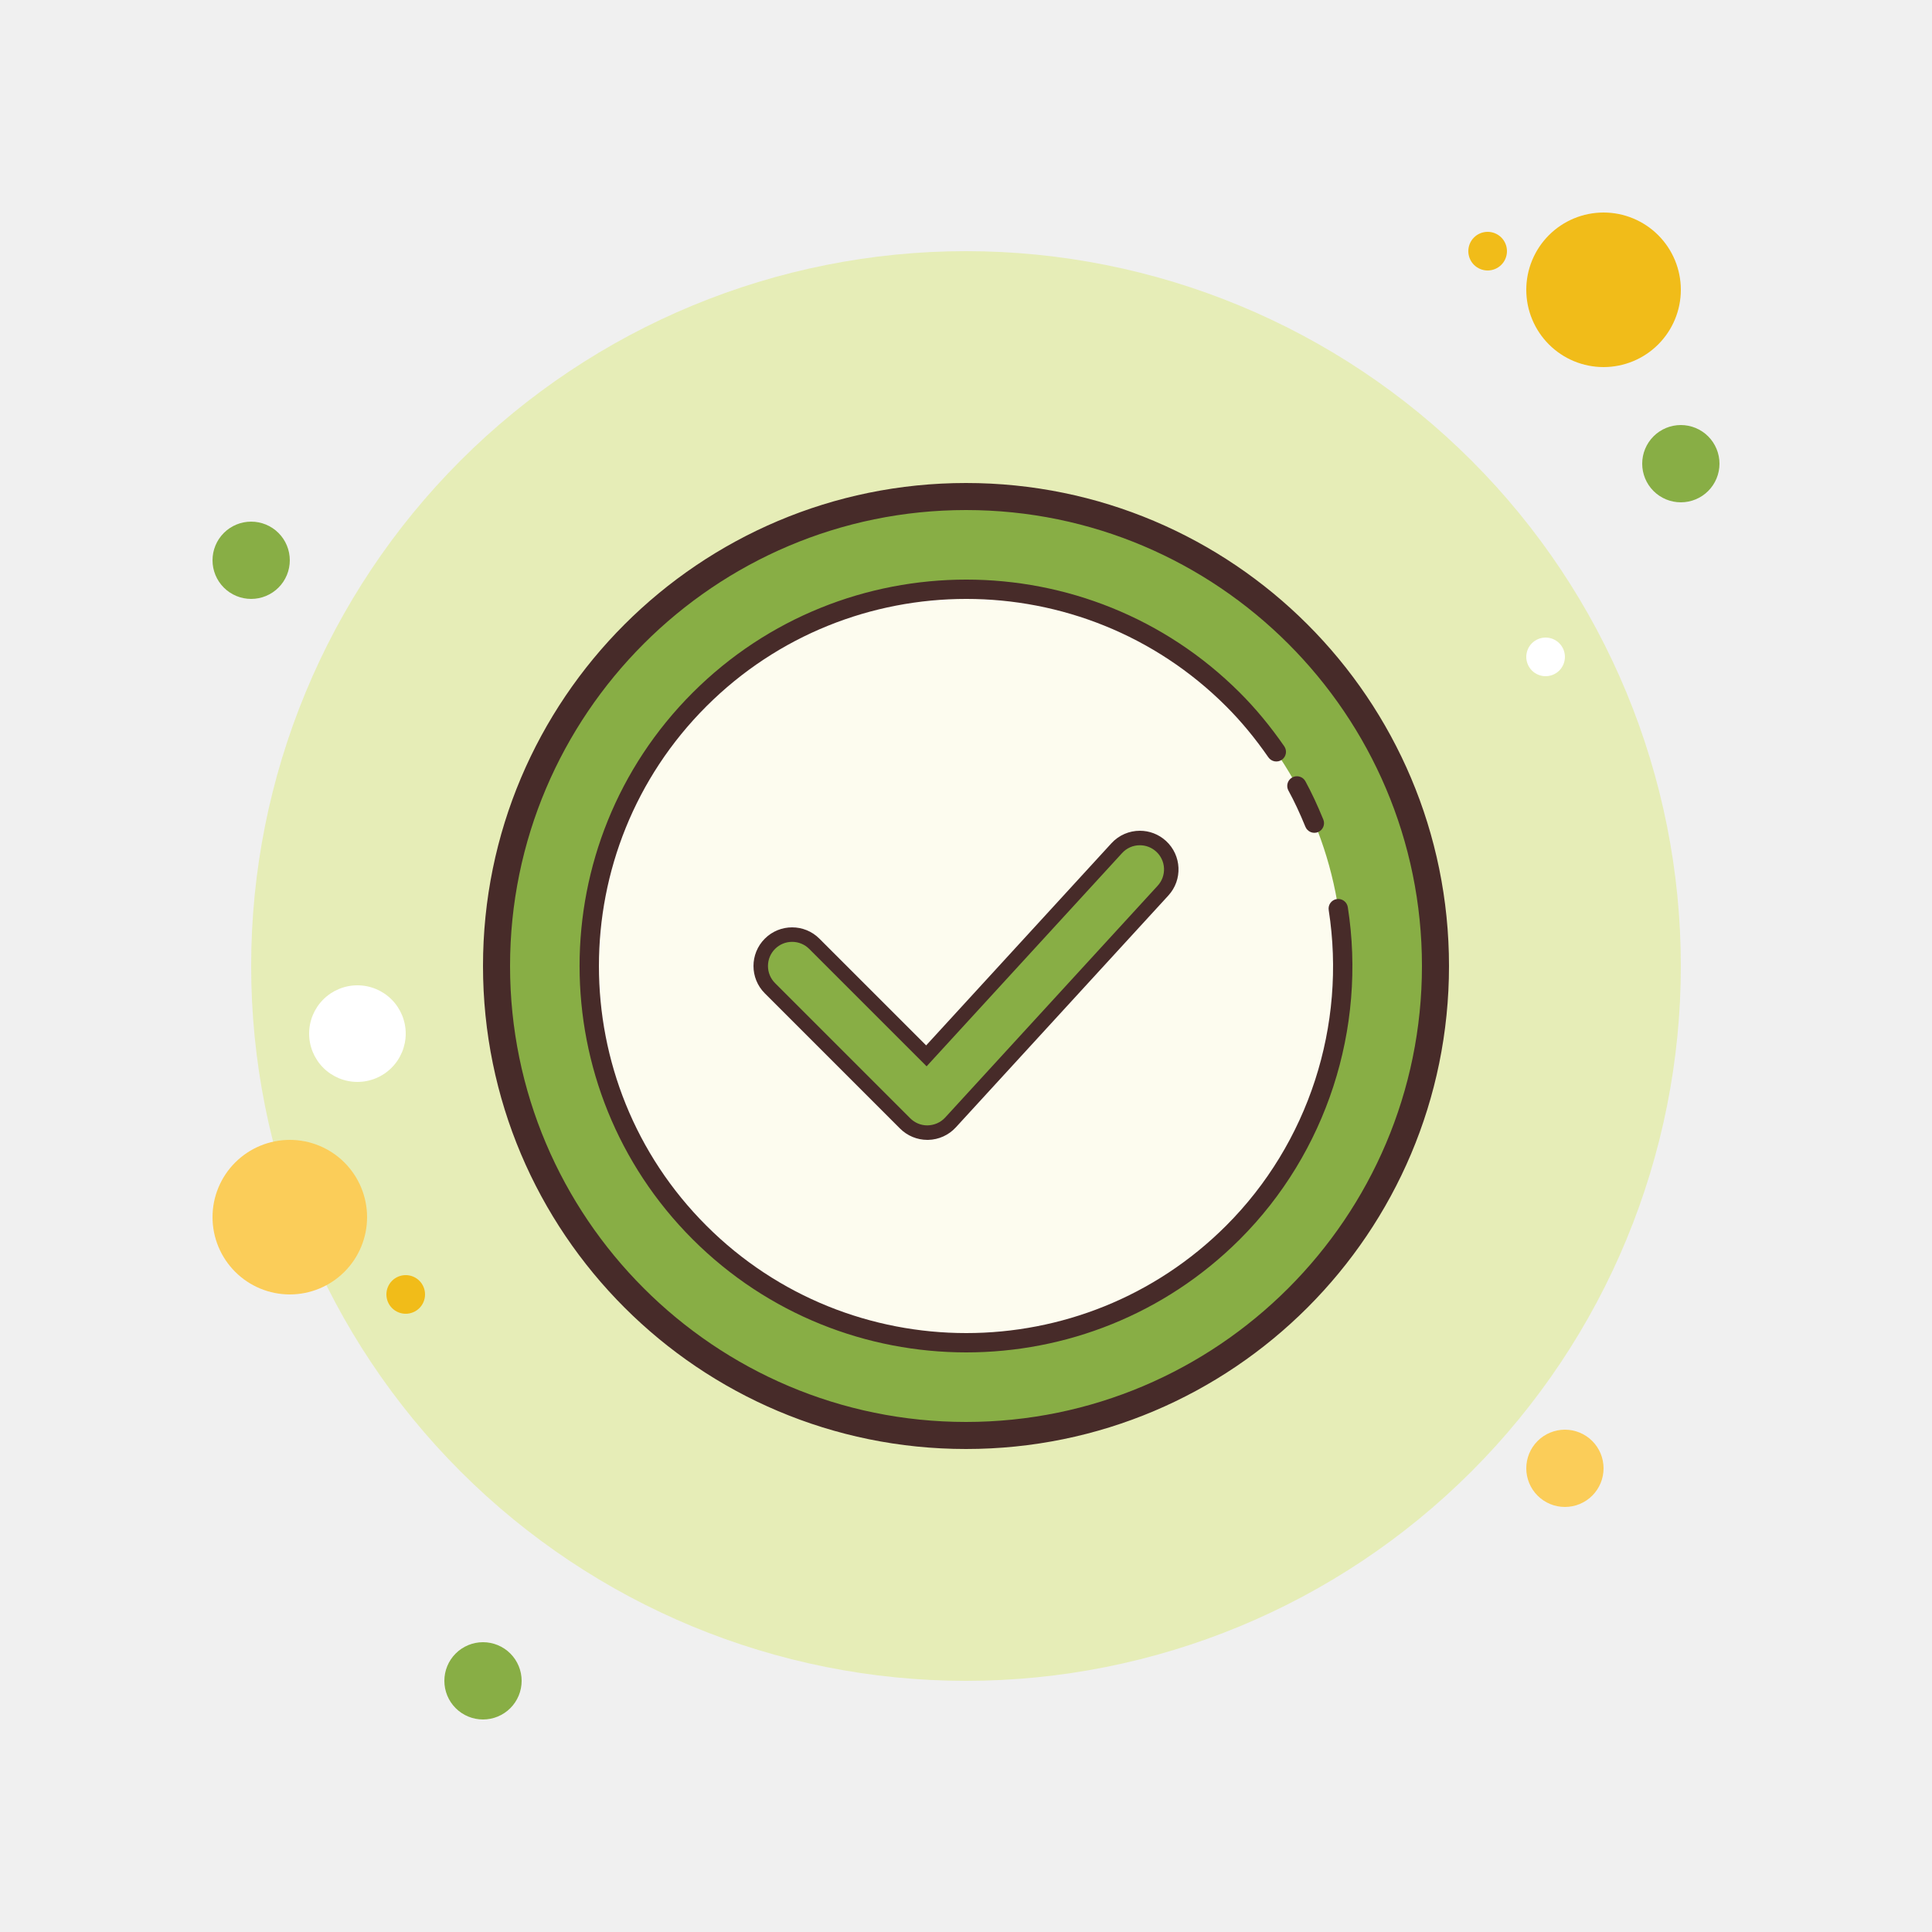
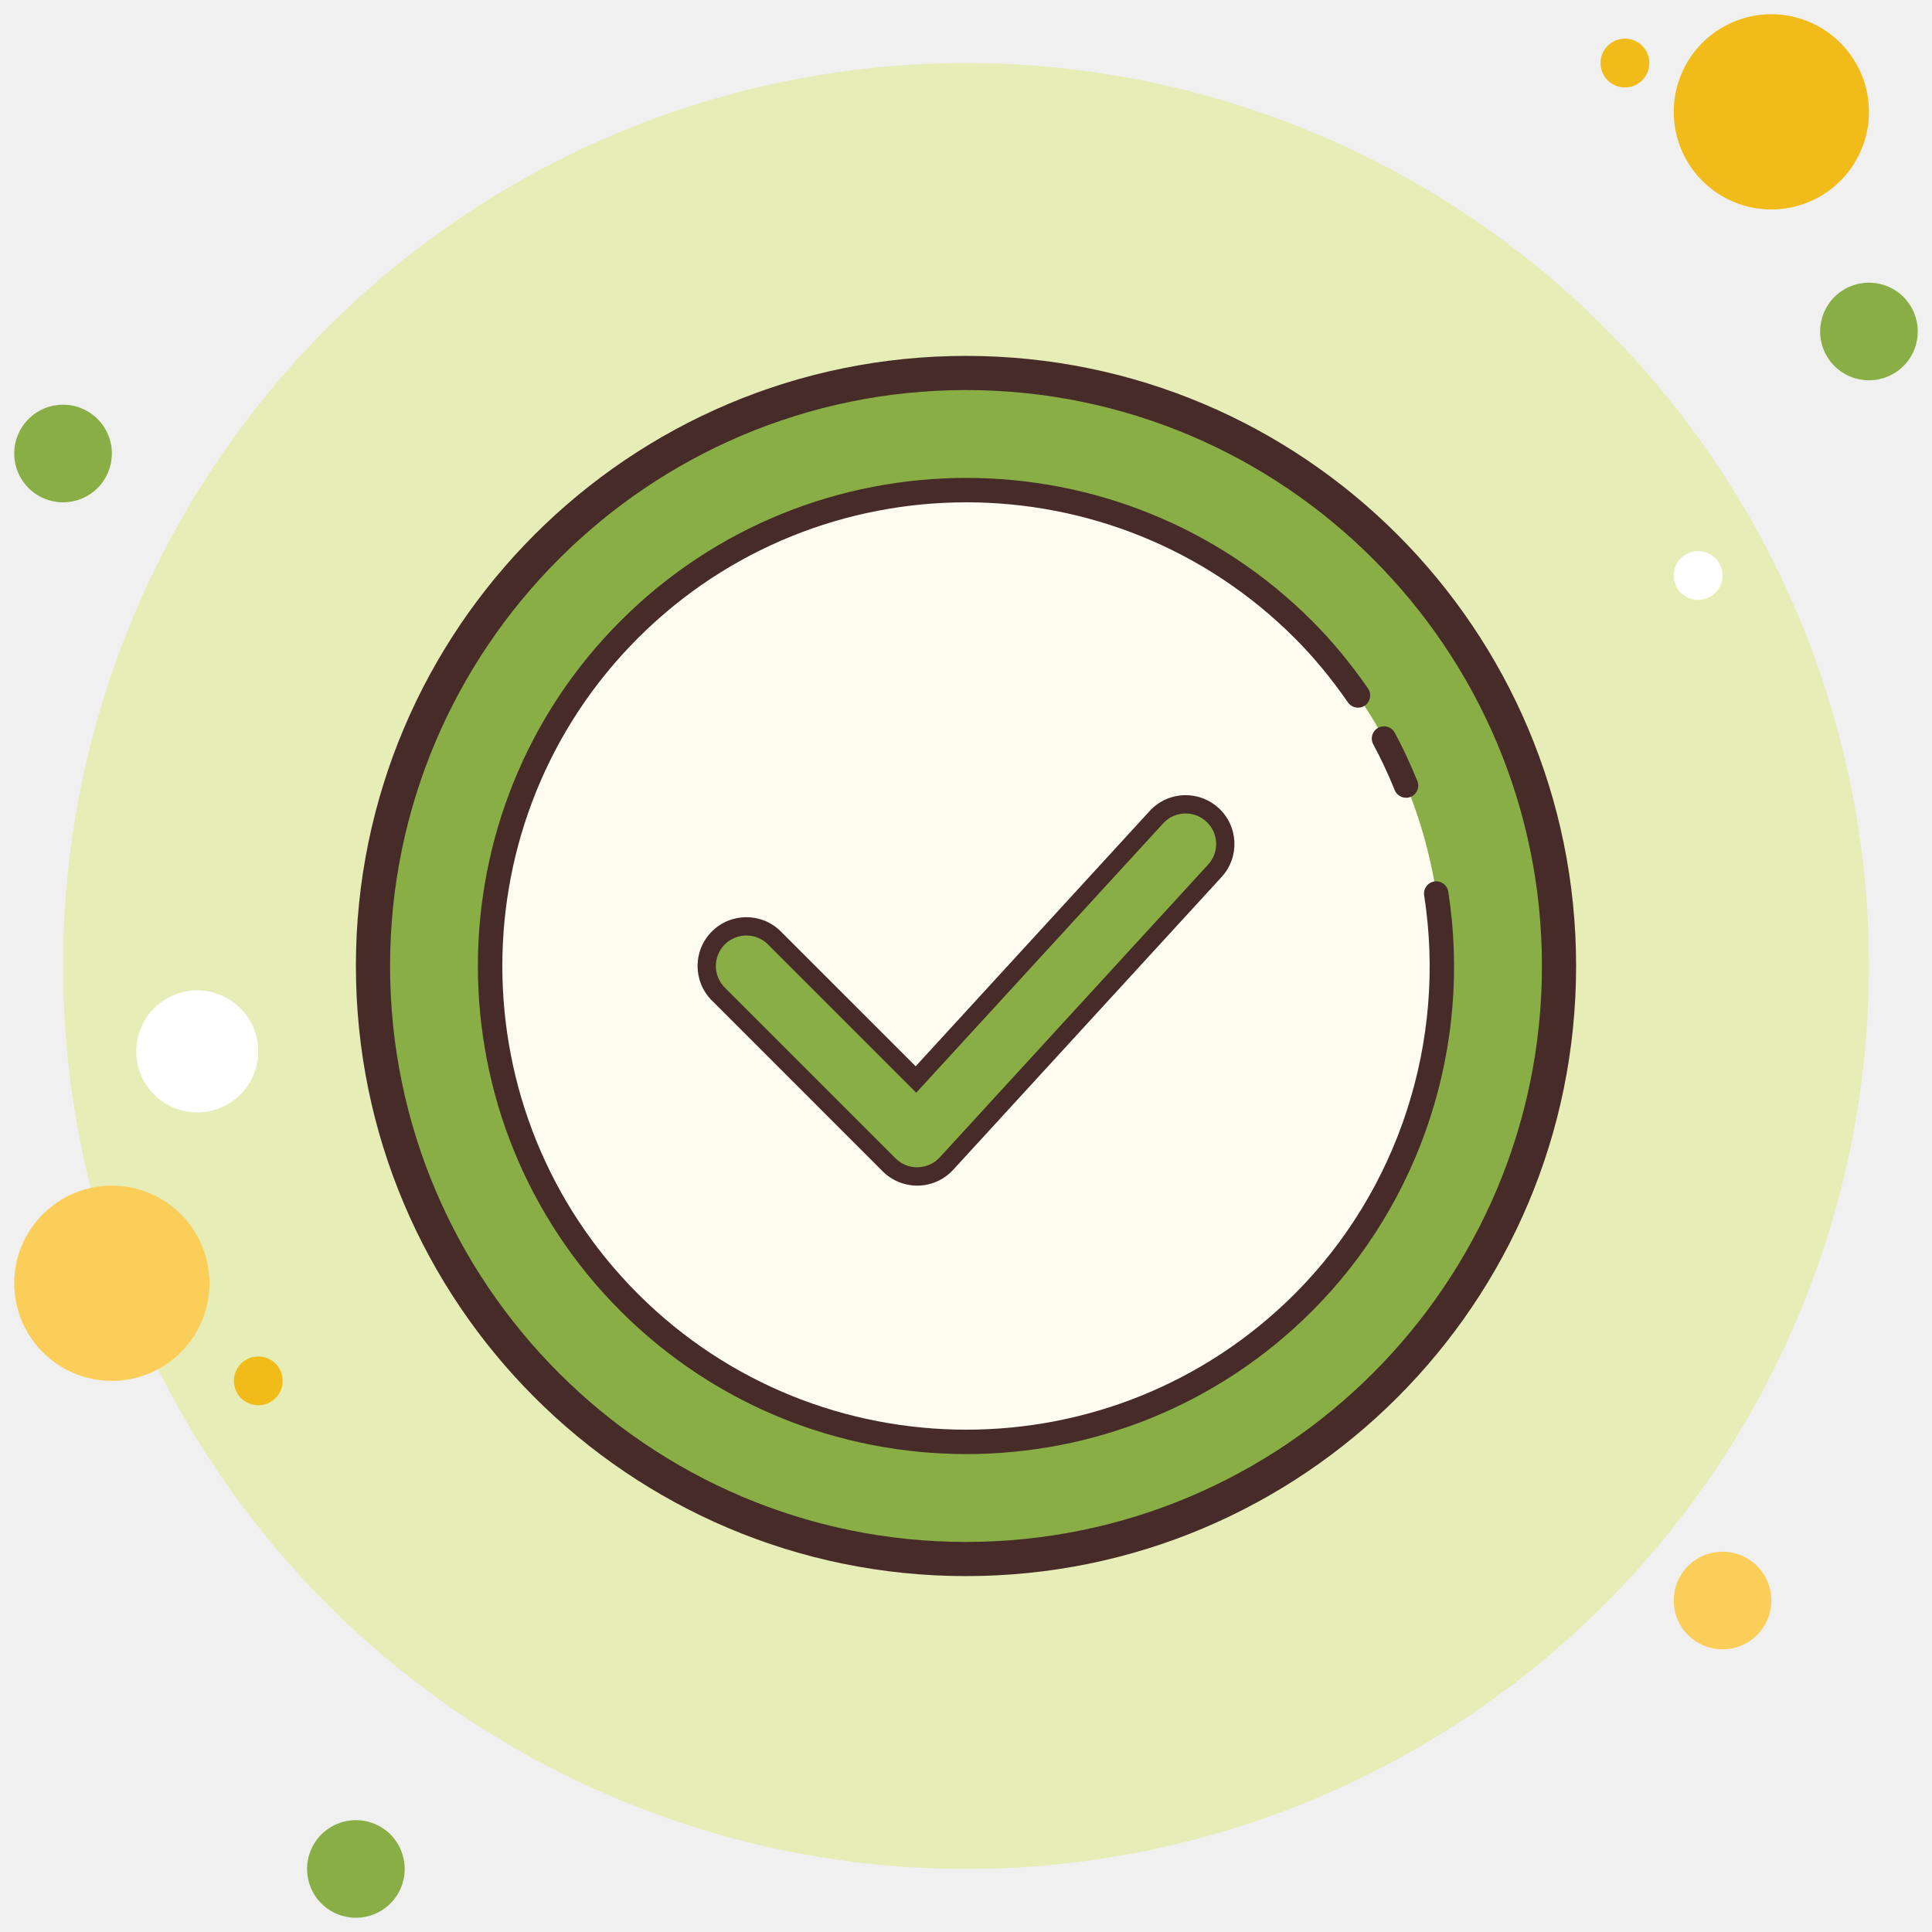
- <svg xmlns="http://www.w3.org/2000/svg" width="96" height="96" viewBox="0 0 96 96" fill="none">
-   <path d="M48 12.48C38.58 12.48 29.545 16.222 22.884 22.884C16.222 29.545 12.48 38.58 12.48 48C12.48 57.42 16.222 66.455 22.884 73.116C29.545 79.778 38.58 83.52 48 83.52C57.42 83.52 66.455 79.778 73.116 73.116C79.778 66.455 83.52 57.42 83.52 48C83.52 38.58 79.778 29.545 73.116 22.884C66.455 16.222 57.42 12.48 48 12.48Z" fill="#E6EDB7" />
-   <path d="M12.48 25.92C11.971 25.92 11.482 26.122 11.122 26.482C10.762 26.842 10.56 27.331 10.56 27.84C10.56 28.349 10.762 28.838 11.122 29.198C11.482 29.558 11.971 29.76 12.48 29.76C12.989 29.76 13.478 29.558 13.838 29.198C14.198 28.838 14.4 28.349 14.4 27.84C14.4 27.331 14.198 26.842 13.838 26.482C13.478 26.122 12.989 25.92 12.48 25.92Z" fill="#88AE45" />
-   <path d="M73.92 11.52C73.665 11.52 73.421 11.621 73.241 11.801C73.061 11.981 72.96 12.225 72.96 12.48C72.96 12.735 73.061 12.979 73.241 13.159C73.421 13.339 73.665 13.44 73.92 13.44C74.175 13.44 74.419 13.339 74.599 13.159C74.779 12.979 74.88 12.735 74.88 12.48C74.88 12.225 74.779 11.981 74.599 11.801C74.419 11.621 74.175 11.52 73.92 11.52ZM79.68 10.56C78.662 10.56 77.685 10.965 76.965 11.685C76.245 12.405 75.84 13.382 75.84 14.4C75.84 15.418 76.245 16.395 76.965 17.115C77.685 17.835 78.662 18.24 79.68 18.24C80.698 18.24 81.675 17.835 82.395 17.115C83.115 16.395 83.52 15.418 83.52 14.4C83.52 13.382 83.115 12.405 82.395 11.685C81.675 10.965 80.698 10.56 79.68 10.56Z" fill="#F1BC19" />
-   <path d="M83.52 21.12C83.011 21.12 82.522 21.322 82.162 21.682C81.802 22.042 81.6 22.531 81.6 23.04C81.6 23.549 81.802 24.038 82.162 24.398C82.522 24.758 83.011 24.96 83.52 24.96C84.029 24.96 84.518 24.758 84.878 24.398C85.238 24.038 85.44 23.549 85.44 23.04C85.44 22.531 85.238 22.042 84.878 21.682C84.518 21.322 84.029 21.12 83.52 21.12Z" fill="#88AE45" />
-   <path d="M77.76 71.04C77.251 71.04 76.763 71.242 76.402 71.602C76.042 71.962 75.84 72.451 75.84 72.96C75.84 73.469 76.042 73.958 76.402 74.318C76.763 74.678 77.251 74.88 77.76 74.88C78.269 74.88 78.758 74.678 79.118 74.318C79.478 73.958 79.68 73.469 79.68 72.96C79.68 72.451 79.478 71.962 79.118 71.602C78.758 71.242 78.269 71.04 77.76 71.04ZM14.4 56.64C13.382 56.64 12.405 57.045 11.685 57.765C10.965 58.485 10.56 59.462 10.56 60.48C10.56 61.498 10.965 62.475 11.685 63.195C12.405 63.915 13.382 64.32 14.4 64.32C15.418 64.32 16.395 63.915 17.115 63.195C17.835 62.475 18.24 61.498 18.24 60.48C18.24 59.462 17.835 58.485 17.115 57.765C16.395 57.045 15.418 56.64 14.4 56.64Z" fill="#FBCD59" />
-   <path d="M24 81.6C23.491 81.6 23.003 81.802 22.642 82.162C22.282 82.522 22.08 83.011 22.08 83.52C22.08 84.029 22.282 84.518 22.642 84.878C23.003 85.238 23.491 85.44 24 85.44C24.509 85.44 24.998 85.238 25.358 84.878C25.718 84.518 25.92 84.029 25.92 83.52C25.92 83.011 25.718 82.522 25.358 82.162C24.998 81.802 24.509 81.6 24 81.6Z" fill="#88AE45" />
-   <path d="M17.76 48.96C17.124 48.96 16.513 49.213 16.063 49.663C15.613 50.113 15.36 50.724 15.36 51.36C15.36 51.996 15.613 52.607 16.063 53.057C16.513 53.507 17.124 53.76 17.76 53.76C18.397 53.76 19.007 53.507 19.457 53.057C19.907 52.607 20.16 51.996 20.16 51.36C20.16 50.724 19.907 50.113 19.457 49.663C19.007 49.213 18.397 48.96 17.76 48.96Z" fill="white" />
-   <path d="M20.16 63.36C19.905 63.36 19.661 63.461 19.481 63.641C19.301 63.821 19.2 64.065 19.2 64.32C19.2 64.575 19.301 64.819 19.481 64.999C19.661 65.179 19.905 65.28 20.16 65.28C20.415 65.28 20.659 65.179 20.839 64.999C21.019 64.819 21.12 64.575 21.12 64.32C21.12 64.065 21.019 63.821 20.839 63.641C20.659 63.461 20.415 63.36 20.16 63.36Z" fill="#F1BC19" />
-   <path d="M76.8 31.68C76.546 31.68 76.301 31.781 76.121 31.961C75.941 32.141 75.84 32.385 75.84 32.64C75.84 32.895 75.941 33.139 76.121 33.319C76.301 33.499 76.546 33.6 76.8 33.6C77.055 33.6 77.299 33.499 77.479 33.319C77.659 33.139 77.76 32.895 77.76 32.64C77.76 32.385 77.659 32.141 77.479 31.961C77.299 31.781 77.055 31.68 76.8 31.68Z" fill="white" />
-   <path d="M48 25C41.9 25 36.05 27.424 31.737 31.737C27.423 36.05 25 41.9 25 48C25 54.1 27.423 59.95 31.737 64.263C36.05 68.576 41.9 71 48 71C54.1 71 59.95 68.576 64.263 64.263C68.576 59.95 71 54.1 71 48C71 41.9 68.576 36.05 64.263 31.737C59.95 27.424 54.1 25 48 25Z" fill="#88AE45" />
-   <path d="M48 25.344C60.492 25.344 70.656 35.508 70.656 48C70.656 60.492 60.492 70.656 48 70.656C35.508 70.656 25.344 60.492 25.344 48C25.344 35.508 35.508 25.344 48 25.344ZM48 24C34.745 24 24 34.745 24 48C24 61.255 34.745 72 48 72C61.255 72 72 61.255 72 48C72 34.745 61.255 24 48 24Z" fill="#472B29" />
-   <path d="M48 29.28C45.542 29.28 43.107 29.764 40.836 30.705C38.565 31.646 36.501 33.025 34.763 34.763C33.025 36.501 31.646 38.565 30.705 40.836C29.764 43.107 29.28 45.542 29.28 48C29.28 50.458 29.764 52.893 30.705 55.164C31.646 57.435 33.025 59.499 34.763 61.237C36.501 62.975 38.565 64.354 40.836 65.295C43.107 66.236 45.542 66.72 48 66.72C50.458 66.72 52.893 66.236 55.164 65.295C57.435 64.354 59.499 62.975 61.237 61.237C62.975 59.499 64.354 57.435 65.295 55.164C66.236 52.893 66.72 50.458 66.72 48C66.72 45.542 66.236 43.107 65.295 40.836C64.354 38.565 62.975 36.501 61.237 34.763C59.499 33.025 57.435 31.646 55.164 30.705C52.893 29.764 50.458 29.28 48 29.28Z" fill="#FDFCEF" />
-   <path d="M66.972 45.076C66.93 44.814 66.686 44.634 66.423 44.675C66.161 44.715 65.981 44.96 66.023 45.223C66.917 50.96 65.011 56.821 60.926 60.903C53.806 68.019 42.221 68.019 35.1 60.903C27.98 53.789 27.98 42.211 35.1 35.096C42.221 27.981 53.806 27.981 60.926 35.096C61.673 35.843 62.36 36.672 63.025 37.631C63.177 37.849 63.475 37.904 63.694 37.752C63.91 37.603 63.966 37.303 63.815 37.084C63.116 36.077 62.393 35.204 61.605 34.417C54.11 26.928 41.916 26.927 34.42 34.417C26.925 41.907 26.925 54.093 34.42 61.583C41.915 69.072 54.109 69.073 61.605 61.583C65.907 57.285 67.913 51.114 66.972 45.076Z" fill="#472B29" />
-   <path d="M64.866 41.084C64.967 41.33 65.248 41.447 65.493 41.346C65.737 41.246 65.856 40.966 65.754 40.72C65.452 39.985 65.17 39.381 64.865 38.822C64.739 38.589 64.447 38.504 64.213 38.63C64.172 38.653 64.135 38.681 64.103 38.713C63.956 38.86 63.917 39.09 64.021 39.282C64.309 39.809 64.578 40.382 64.866 41.084Z" fill="#472B29" />
-   <path d="M39.36 46.44C38.943 46.44 38.552 46.602 38.257 46.897C37.962 47.192 37.8 47.583 37.8 48C37.8 48.417 37.962 48.808 38.257 49.103L44.977 55.823C45.272 56.118 45.663 56.28 46.08 56.28V56.64L46.11 56.28C46.537 56.271 46.944 56.087 47.23 55.775L57.79 44.255C58.071 43.948 58.216 43.549 58.199 43.133C58.181 42.716 58.001 42.333 57.695 42.051C57.387 41.77 56.996 41.619 56.573 41.642C56.157 41.66 55.773 41.839 55.492 42.146L46.032 52.465L40.464 46.897C40.168 46.602 39.777 46.44 39.36 46.44Z" fill="#88AE45" />
-   <path d="M56.64 42C56.94 42 57.228 42.112 57.451 42.316C57.687 42.533 57.825 42.828 57.839 43.148C57.852 43.469 57.741 43.775 57.524 44.011L46.964 55.531C46.744 55.771 46.431 55.913 46.08 55.92C45.759 55.92 45.458 55.795 45.231 55.569L38.511 48.849C38.285 48.622 38.16 48.321 38.16 48C38.16 47.679 38.285 47.378 38.512 47.151C38.738 46.925 39.039 46.8 39.36 46.8C39.681 46.8 39.982 46.925 40.209 47.151L45.511 52.453L46.042 52.985L46.55 52.431L55.756 42.389C55.985 42.138 56.299 42 56.64 42ZM56.64 41.28C56.121 41.28 55.603 41.489 55.225 41.903L46.02 51.945L40.717 46.643C40.343 46.267 39.852 46.08 39.36 46.08C38.868 46.08 38.377 46.267 38.002 46.643C37.253 47.392 37.253 48.608 38.002 49.357L44.722 56.077C45.083 56.438 45.571 56.64 46.08 56.64C46.094 56.64 46.108 56.64 46.121 56.64C46.644 56.629 47.141 56.404 47.495 56.018L58.055 44.498C58.772 43.717 58.718 42.501 57.937 41.785C57.568 41.447 57.104 41.28 56.64 41.28Z" fill="#472B29" />
+ <svg xmlns="http://www.w3.org/2000/svg" width="76" height="76" viewBox="0 0 76 76" fill="none">
+   <path d="M38 2.48C28.579 2.48 19.545 6.222 12.883 12.884C6.222 19.545 2.48 28.579 2.48 38C2.48 47.42 6.222 56.455 12.883 63.116C19.545 69.778 28.579 73.52 38 73.52C47.42 73.52 56.455 69.778 63.116 63.116C69.778 56.455 73.52 47.42 73.52 38C73.52 28.579 69.778 19.545 63.116 12.884C56.455 6.222 47.42 2.48 38 2.48Z" fill="#E6EDB7" />
+   <path d="M2.48 15.92C1.971 15.92 1.482 16.122 1.122 16.482C0.762 16.842 0.56 17.331 0.56 17.84C0.56 18.349 0.762 18.838 1.122 19.198C1.482 19.558 1.971 19.76 2.48 19.76C2.989 19.76 3.478 19.558 3.838 19.198C4.198 18.838 4.4 18.349 4.4 17.84C4.4 17.331 4.198 16.842 3.838 16.482C3.478 16.122 2.989 15.92 2.48 15.92Z" fill="#88AE45" />
+   <path d="M63.92 1.52C63.665 1.52 63.421 1.621 63.241 1.801C63.061 1.981 62.96 2.225 62.96 2.48C62.96 2.735 63.061 2.979 63.241 3.159C63.421 3.339 63.665 3.44 63.92 3.44C64.175 3.44 64.419 3.339 64.599 3.159C64.779 2.979 64.88 2.735 64.88 2.48C64.88 2.225 64.779 1.981 64.599 1.801C64.419 1.621 64.175 1.52 63.92 1.52ZM69.68 0.56C68.662 0.56 67.685 0.965 66.965 1.685C66.245 2.405 65.84 3.382 65.84 4.4C65.84 5.418 66.245 6.395 66.965 7.115C67.685 7.835 68.662 8.24 69.68 8.24C70.698 8.24 71.675 7.835 72.395 7.115C73.115 6.395 73.52 5.418 73.52 4.4C73.52 3.382 73.115 2.405 72.395 1.685C71.675 0.965 70.698 0.56 69.68 0.56Z" fill="#F1BC19" />
+   <path d="M73.52 11.12C73.011 11.12 72.522 11.322 72.162 11.682C71.802 12.042 71.6 12.531 71.6 13.04C71.6 13.549 71.802 14.038 72.162 14.398C72.522 14.758 73.011 14.96 73.52 14.96C74.029 14.96 74.518 14.758 74.878 14.398C75.238 14.038 75.44 13.549 75.44 13.04C75.44 12.531 75.238 12.042 74.878 11.682C74.518 11.322 74.029 11.12 73.52 11.12Z" fill="#88AE45" />
+   <path d="M67.76 61.04C67.251 61.04 66.763 61.242 66.402 61.602C66.042 61.962 65.84 62.451 65.84 62.96C65.84 63.469 66.042 63.958 66.402 64.318C66.763 64.678 67.251 64.88 67.76 64.88C68.269 64.88 68.758 64.678 69.118 64.318C69.478 63.958 69.68 63.469 69.68 62.96C69.68 62.451 69.478 61.962 69.118 61.602C68.758 61.242 68.269 61.04 67.76 61.04ZM4.4 46.64C3.382 46.64 2.405 47.045 1.685 47.765C0.965 48.485 0.56 49.462 0.56 50.48C0.56 51.498 0.965 52.475 1.685 53.195C2.405 53.915 3.382 54.32 4.4 54.32C5.418 54.32 6.395 53.915 7.115 53.195C7.835 52.475 8.24 51.498 8.24 50.48C8.24 49.462 7.835 48.485 7.115 47.765C6.395 47.045 5.418 46.64 4.4 46.64Z" fill="#FBCD59" />
+   <path d="M14 71.6C13.491 71.6 13.002 71.802 12.642 72.162C12.282 72.522 12.08 73.011 12.08 73.52C12.08 74.029 12.282 74.518 12.642 74.878C13.002 75.238 13.491 75.44 14 75.44C14.509 75.44 14.998 75.238 15.358 74.878C15.718 74.518 15.92 74.029 15.92 73.52C15.92 73.011 15.718 72.522 15.358 72.162C14.998 71.802 14.509 71.6 14 71.6Z" fill="#88AE45" />
+   <path d="M7.76 38.96C7.124 38.96 6.513 39.213 6.063 39.663C5.613 40.113 5.36 40.724 5.36 41.36C5.36 41.996 5.613 42.607 6.063 43.057C6.513 43.507 7.124 43.76 7.76 43.76C8.397 43.76 9.007 43.507 9.457 43.057C9.907 42.607 10.16 41.996 10.16 41.36C10.16 40.724 9.907 40.113 9.457 39.663C9.007 39.213 8.397 38.96 7.76 38.96Z" fill="white" />
+   <path d="M10.16 53.36C9.905 53.36 9.661 53.461 9.481 53.641C9.301 53.821 9.2 54.065 9.2 54.32C9.2 54.575 9.301 54.819 9.481 54.999C9.661 55.179 9.905 55.28 10.16 55.28C10.415 55.28 10.659 55.179 10.839 54.999C11.019 54.819 11.12 54.575 11.12 54.32C11.12 54.065 11.019 53.821 10.839 53.641C10.659 53.461 10.415 53.36 10.16 53.36Z" fill="#F1BC19" />
+   <path d="M66.8 21.68C66.546 21.68 66.301 21.781 66.121 21.961C65.941 22.141 65.84 22.385 65.84 22.64C65.84 22.895 65.941 23.139 66.121 23.319C66.301 23.499 66.546 23.6 66.8 23.6C67.055 23.6 67.299 23.499 67.479 23.319C67.659 23.139 67.76 22.895 67.76 22.64C67.76 22.385 67.659 22.141 67.479 21.961C67.299 21.781 67.055 21.68 66.8 21.68Z" fill="white" />
+   <path d="M38 15C31.9 15 26.05 17.424 21.737 21.737C17.423 26.05 15 31.9 15 38C15 44.1 17.423 49.95 21.737 54.263C26.05 58.577 31.9 61 38 61C44.1 61 49.95 58.577 54.263 54.263C58.576 49.95 61 44.1 61 38C61 31.9 58.576 26.05 54.263 21.737C49.95 17.424 44.1 15 38 15Z" fill="#88AE45" />
+   <path d="M38 15.344C50.492 15.344 60.656 25.508 60.656 38C60.656 50.492 50.492 60.656 38 60.656C25.508 60.656 15.344 50.492 15.344 38C15.344 25.508 25.508 15.344 38 15.344ZM38 14C24.745 14 14 24.745 14 38C14 51.255 24.745 62 38 62C51.255 62 62 51.255 62 38C62 24.745 51.255 14 38 14Z" fill="#472B29" />
+   <path d="M38 19.28C35.542 19.28 33.107 19.764 30.836 20.705C28.565 21.646 26.501 23.025 24.763 24.763C23.025 26.501 21.646 28.565 20.705 30.836C19.764 33.107 19.28 35.542 19.28 38C19.28 40.458 19.764 42.893 20.705 45.164C21.646 47.435 23.025 49.499 24.763 51.237C26.501 52.975 28.565 54.354 30.836 55.295C33.107 56.236 35.542 56.72 38 56.72C40.458 56.72 42.893 56.236 45.164 55.295C47.435 54.354 49.499 52.975 51.237 51.237C52.975 49.499 54.354 47.435 55.295 45.164C56.236 42.893 56.72 40.458 56.72 38C56.72 35.542 56.236 33.107 55.295 30.836C54.354 28.565 52.975 26.501 51.237 24.763C49.499 23.025 47.435 21.646 45.164 20.705C42.893 19.764 40.458 19.28 38 19.28Z" fill="#FDFCEF" />
+   <path d="M56.971 35.076C56.93 34.814 56.685 34.634 56.423 34.675C56.161 34.715 55.981 34.96 56.023 35.223C56.917 40.96 55.011 46.821 50.926 50.903C43.806 58.019 32.221 58.019 25.101 50.903C17.98 43.789 17.98 32.211 25.101 25.096C32.221 17.981 43.806 17.981 50.926 25.096C51.673 25.843 52.36 26.672 53.025 27.631C53.177 27.849 53.475 27.904 53.694 27.752C53.91 27.603 53.966 27.303 53.815 27.084C53.116 26.077 52.393 25.204 51.605 24.417C44.11 16.928 31.916 16.927 24.42 24.417C16.925 31.907 16.925 44.093 24.42 51.583C31.915 59.072 44.109 59.073 51.605 51.583C55.907 47.285 57.913 41.114 56.971 35.076Z" fill="#472B29" />
+   <path d="M54.866 31.084C54.967 31.33 55.248 31.447 55.493 31.346C55.737 31.246 55.856 30.966 55.754 30.72C55.452 29.985 55.17 29.381 54.865 28.822C54.739 28.589 54.447 28.504 54.214 28.63C54.172 28.652 54.135 28.681 54.103 28.713C53.956 28.86 53.917 29.09 54.021 29.282C54.309 29.809 54.578 30.382 54.866 31.084Z" fill="#472B29" />
+   <path d="M29.36 36.44C28.943 36.44 28.552 36.602 28.257 36.897C27.962 37.192 27.8 37.583 27.8 38C27.8 38.417 27.962 38.808 28.257 39.103L34.977 45.823C35.272 46.118 35.663 46.28 36.08 46.28V46.64L36.11 46.28C36.537 46.271 36.944 46.087 37.23 45.775L47.79 34.255C48.071 33.948 48.216 33.549 48.199 33.133C48.181 32.716 48.001 32.333 47.695 32.051C47.387 31.77 46.996 31.619 46.573 31.642C46.157 31.66 45.773 31.839 45.492 32.146L36.032 42.465L30.464 36.897C30.168 36.602 29.777 36.44 29.36 36.44Z" fill="#88AE45" />
+   <path d="M46.64 32C46.94 32 47.228 32.112 47.451 32.316C47.687 32.533 47.825 32.828 47.839 33.148C47.852 33.469 47.741 33.775 47.524 34.011L36.964 45.531C36.744 45.771 36.431 45.913 36.08 45.92C35.759 45.92 35.458 45.795 35.231 45.569L28.511 38.849C28.285 38.622 28.16 38.321 28.16 38C28.16 37.679 28.285 37.378 28.512 37.151C28.738 36.925 29.039 36.8 29.36 36.8C29.681 36.8 29.982 36.925 30.209 37.151L35.511 42.453L36.042 42.985L36.55 42.431L45.756 32.389C45.985 32.138 46.299 32 46.64 32ZM46.64 31.28C46.121 31.28 45.603 31.489 45.225 31.903L36.02 41.945L30.717 36.643C30.343 36.267 29.852 36.08 29.36 36.08C28.868 36.08 28.377 36.267 28.003 36.643C27.253 37.392 27.253 38.608 28.003 39.357L34.722 46.077C35.083 46.438 35.571 46.64 36.08 46.64C36.094 46.64 36.108 46.64 36.121 46.64C36.644 46.629 37.141 46.404 37.495 46.018L48.055 34.498C48.772 33.717 48.718 32.501 47.937 31.785C47.568 31.447 47.104 31.28 46.64 31.28Z" fill="#472B29" />
</svg>
